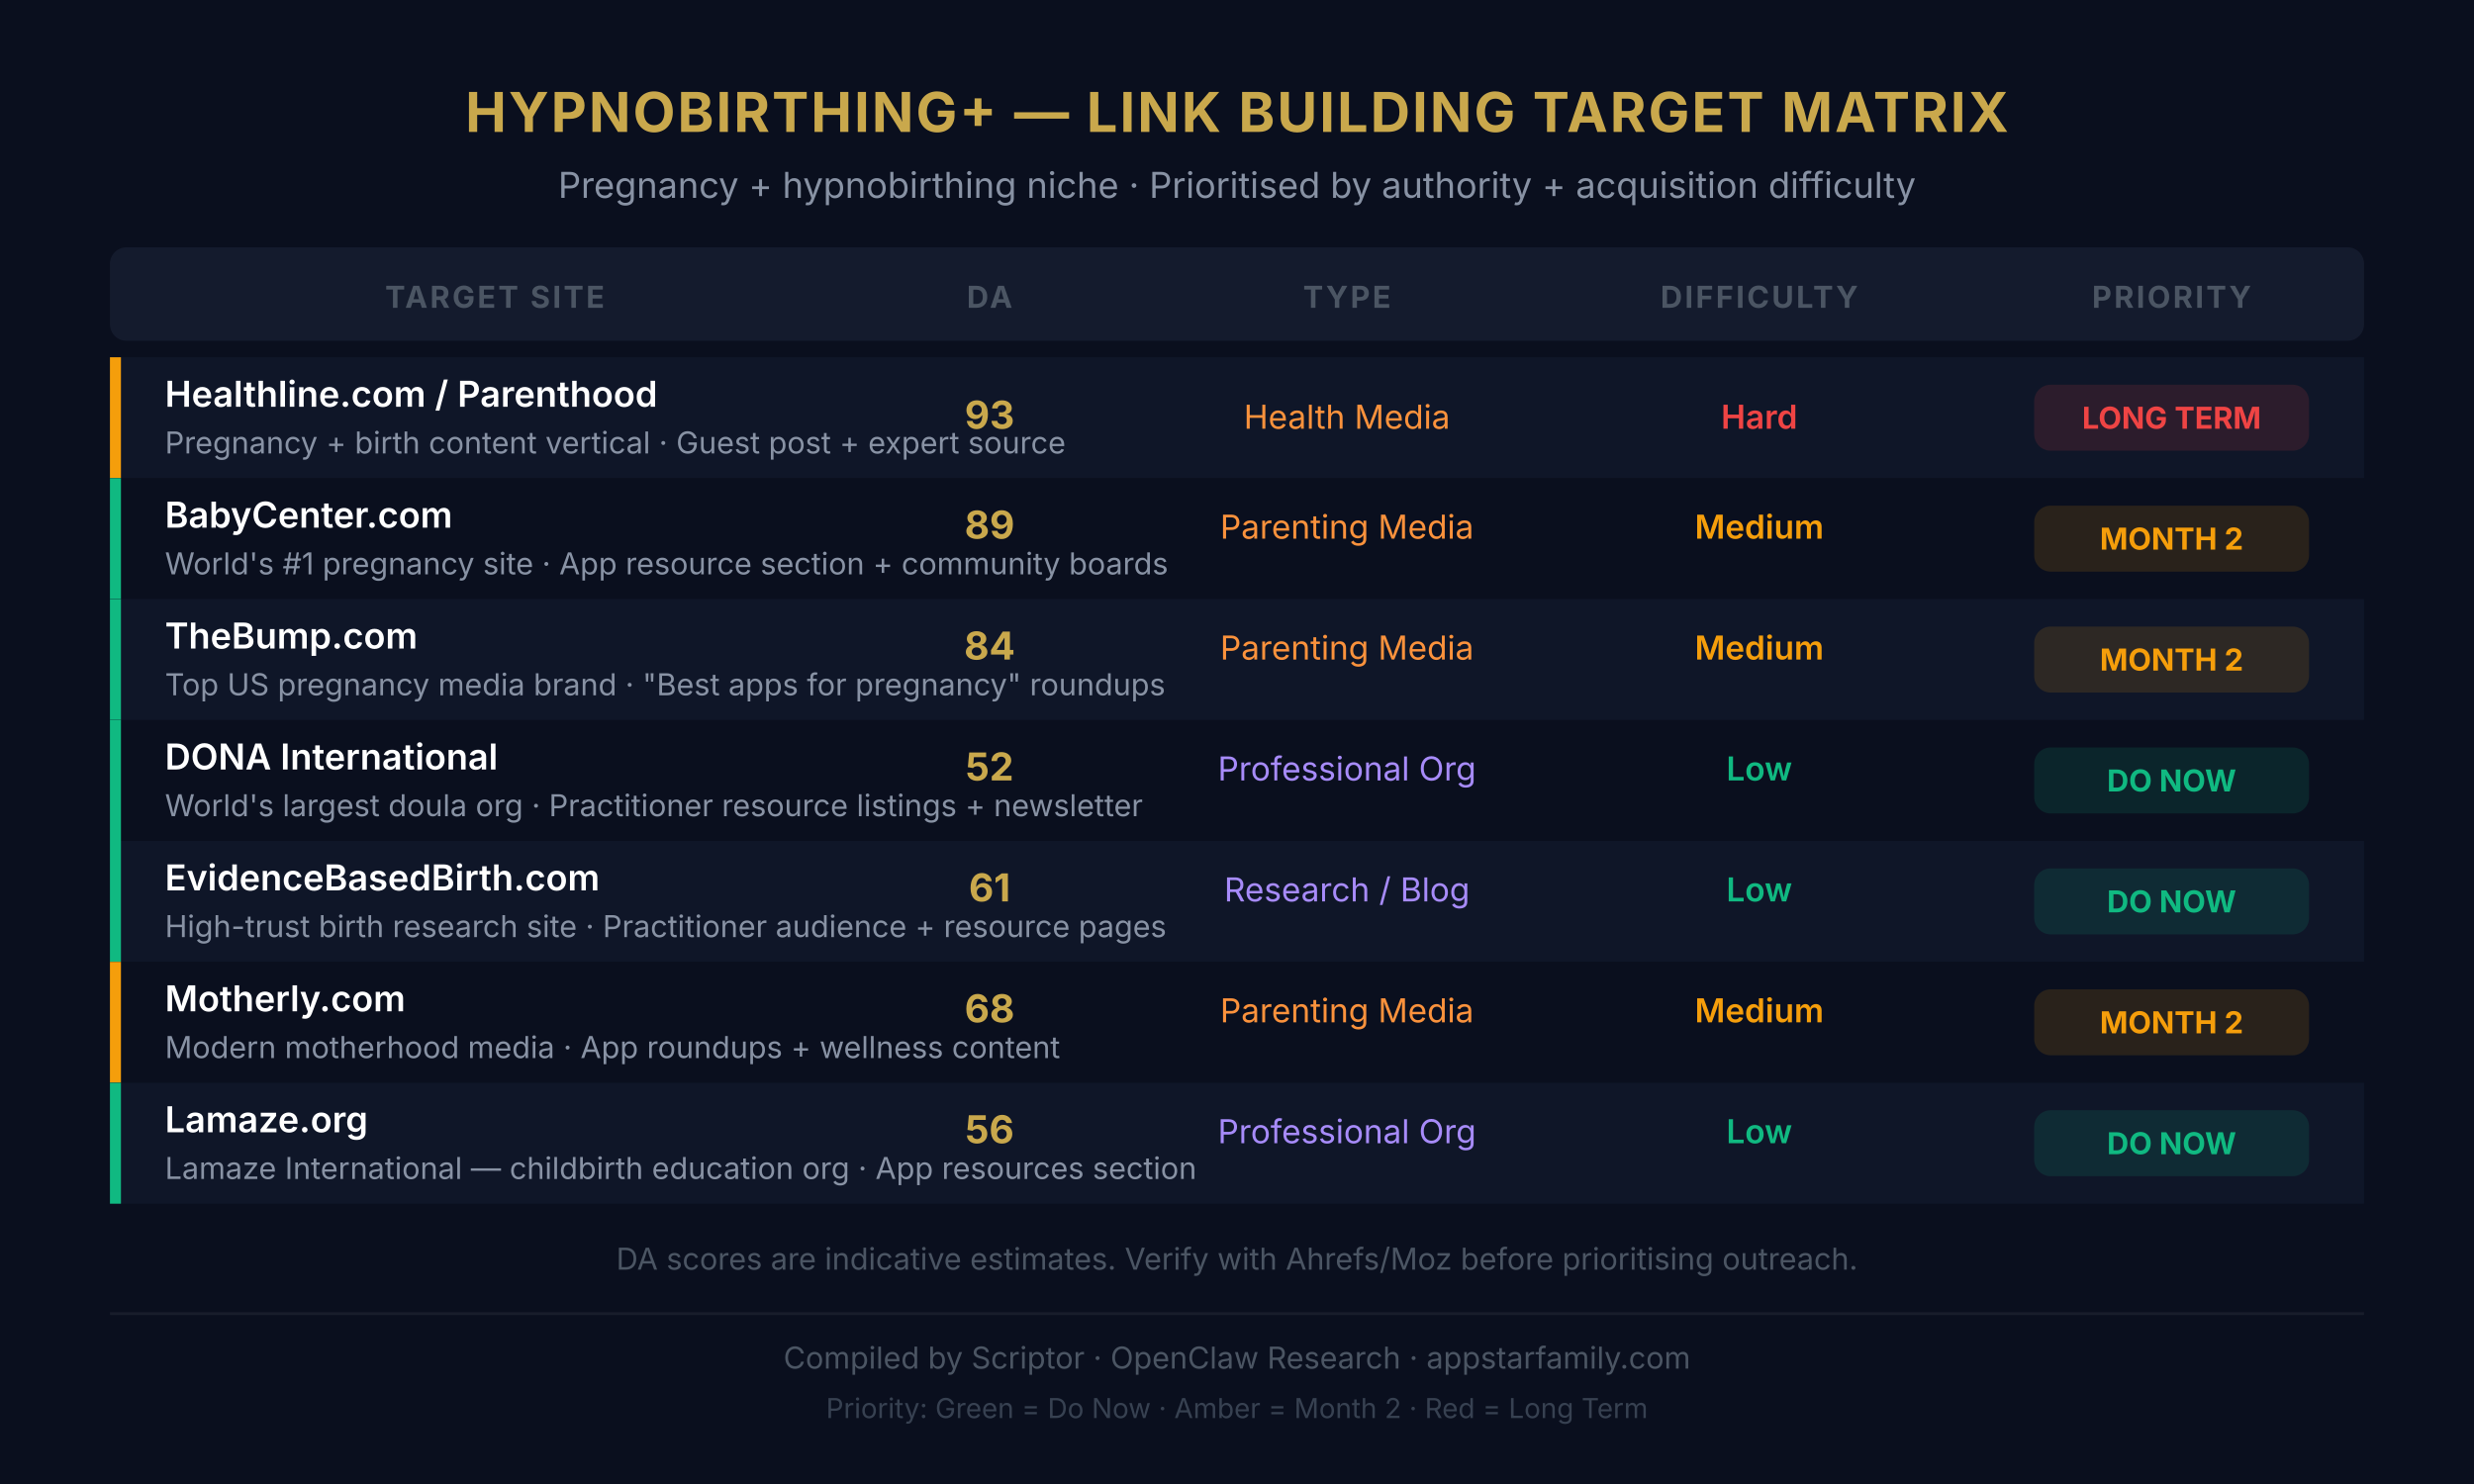
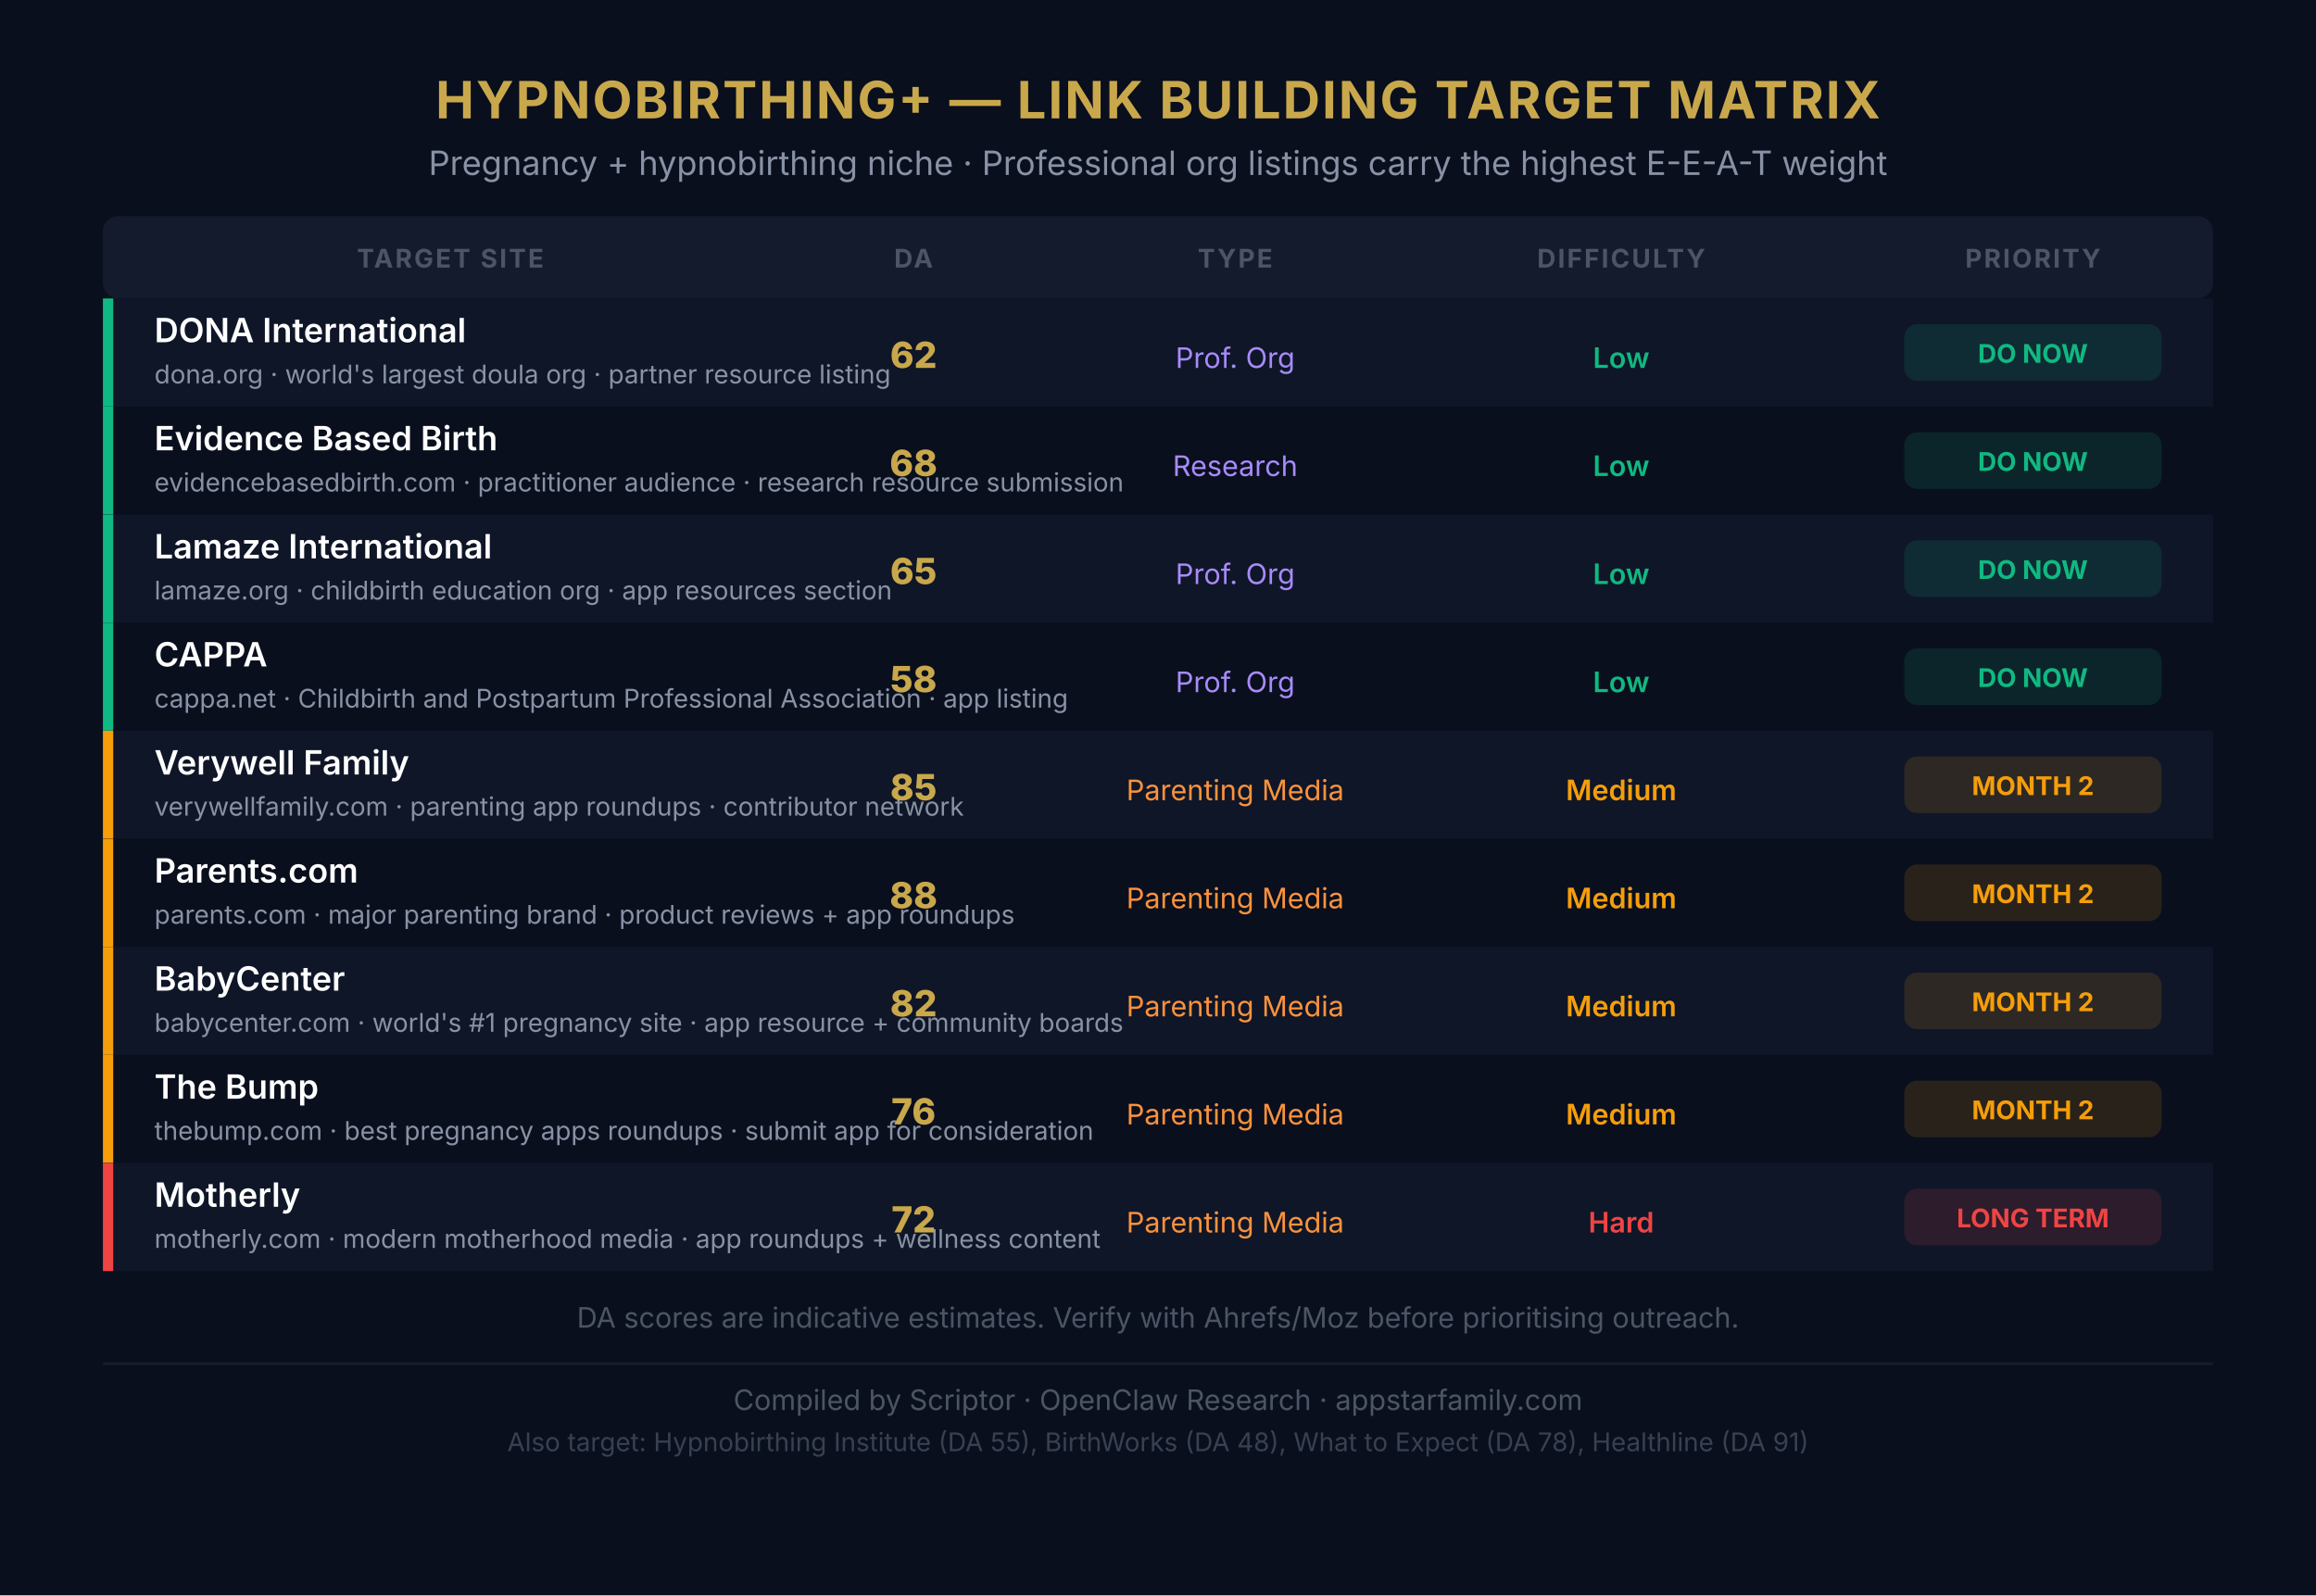
- <svg xmlns="http://www.w3.org/2000/svg" viewBox="0 0 900 540" font-family="system-ui, -apple-system, 'Segoe UI', sans-serif">
-   <rect width="900" height="540" fill="#0A0F1E" />
-   <text x="450" y="48" text-anchor="middle" fill="#C9A84C" font-size="20" font-weight="700" letter-spacing="0.04em">HYPNOBIRTHING+ — LINK BUILDING TARGET MATRIX</text>
-   <text x="450" y="72" text-anchor="middle" fill="#8892A4" font-size="13">Pregnancy + hypnobirthing niche · Prioritised by authority + acquisition difficulty</text>
-   <rect x="40" y="90" width="820" height="34" rx="6" fill="#141B2D" />
-   <text x="180" y="112" text-anchor="middle" fill="#4B5563" font-size="11" font-weight="700" letter-spacing="0.08em">TARGET SITE</text>
-   <text x="360" y="112" text-anchor="middle" fill="#4B5563" font-size="11" font-weight="700" letter-spacing="0.08em">DA</text>
-   <text x="490" y="112" text-anchor="middle" fill="#4B5563" font-size="11" font-weight="700" letter-spacing="0.08em">TYPE</text>
-   <text x="640" y="112" text-anchor="middle" fill="#4B5563" font-size="11" font-weight="700" letter-spacing="0.08em">DIFFICULTY</text>
-   <text x="790" y="112" text-anchor="middle" fill="#4B5563" font-size="11" font-weight="700" letter-spacing="0.08em">PRIORITY</text>
-   <rect x="40" y="130" width="820" height="44" rx="0" fill="#0F1628" />
-   <rect x="40" y="130" width="4" height="44" fill="#F59E0B" />
-   <text x="60" y="148" fill="#FFFFFF" font-size="13" font-weight="600">Healthline.com / Parenthood</text>
-   <text x="60" y="165" fill="#8892A4" font-size="11">Pregnancy + birth content vertical · Guest post + expert source</text>
-   <text x="360" y="156" text-anchor="middle" fill="#C9A84C" font-size="14" font-weight="700">93</text>
-   <text x="490" y="156" text-anchor="middle" fill="#FB923C" font-size="12">Health Media</text>
-   <text x="640" y="156" text-anchor="middle" fill="#EF4444" font-size="12" font-weight="600">Hard</text>
-   <rect x="740" y="140" width="100" height="24" rx="6" fill="#EF444422" />
-   <text x="790" y="156" text-anchor="middle" fill="#EF4444" font-size="11" font-weight="700">LONG TERM</text>
-   <rect x="40" y="174" width="820" height="44" rx="0" fill="#0A0F1E" />
-   <rect x="40" y="174" width="4" height="44" fill="#10B981" />
-   <text x="60" y="192" fill="#FFFFFF" font-size="13" font-weight="600">BabyCenter.com</text>
-   <text x="60" y="209" fill="#8892A4" font-size="11">World's #1 pregnancy site · App resource section + community boards</text>
-   <text x="360" y="196" text-anchor="middle" fill="#C9A84C" font-size="14" font-weight="700">89</text>
-   <text x="490" y="196" text-anchor="middle" fill="#FB923C" font-size="12">Parenting Media</text>
-   <text x="640" y="196" text-anchor="middle" fill="#F59E0B" font-size="12" font-weight="600">Medium</text>
-   <rect x="740" y="184" width="100" height="24" rx="6" fill="#F59E0B22" />
-   <text x="790" y="200" text-anchor="middle" fill="#F59E0B" font-size="11" font-weight="700">MONTH 2</text>
-   <rect x="40" y="218" width="820" height="44" rx="0" fill="#0F1628" />
-   <rect x="40" y="218" width="4" height="44" fill="#10B981" />
-   <text x="60" y="236" fill="#FFFFFF" font-size="13" font-weight="600">TheBump.com</text>
-   <text x="60" y="253" fill="#8892A4" font-size="11">Top US pregnancy media brand · "Best apps for pregnancy" roundups</text>
-   <text x="360" y="240" text-anchor="middle" fill="#C9A84C" font-size="14" font-weight="700">84</text>
-   <text x="490" y="240" text-anchor="middle" fill="#FB923C" font-size="12">Parenting Media</text>
-   <text x="640" y="240" text-anchor="middle" fill="#F59E0B" font-size="12" font-weight="600">Medium</text>
-   <rect x="740" y="228" width="100" height="24" rx="6" fill="#F59E0B22" />
-   <text x="790" y="244" text-anchor="middle" fill="#F59E0B" font-size="11" font-weight="700">MONTH 2</text>
-   <rect x="40" y="262" width="820" height="44" rx="0" fill="#0A0F1E" />
-   <rect x="40" y="262" width="4" height="44" fill="#10B981" />
-   <text x="60" y="280" fill="#FFFFFF" font-size="13" font-weight="600">DONA International</text>
-   <text x="60" y="297" fill="#8892A4" font-size="11">World's largest doula org · Practitioner resource listings + newsletter</text>
-   <text x="360" y="284" text-anchor="middle" fill="#C9A84C" font-size="14" font-weight="700">52</text>
-   <text x="490" y="284" text-anchor="middle" fill="#A78BFA" font-size="12">Professional Org</text>
-   <text x="640" y="284" text-anchor="middle" fill="#10B981" font-size="12" font-weight="600">Low</text>
-   <rect x="740" y="272" width="100" height="24" rx="6" fill="#10B98122" />
-   <text x="790" y="288" text-anchor="middle" fill="#10B981" font-size="11" font-weight="700">DO NOW</text>
-   <rect x="40" y="306" width="820" height="44" rx="0" fill="#0F1628" />
-   <rect x="40" y="306" width="4" height="44" fill="#10B981" />
-   <text x="60" y="324" fill="#FFFFFF" font-size="13" font-weight="600">EvidenceBasedBirth.com</text>
-   <text x="60" y="341" fill="#8892A4" font-size="11">High-trust birth research site · Practitioner audience + resource pages</text>
-   <text x="360" y="328" text-anchor="middle" fill="#C9A84C" font-size="14" font-weight="700">61</text>
-   <text x="490" y="328" text-anchor="middle" fill="#A78BFA" font-size="12">Research / Blog</text>
-   <text x="640" y="328" text-anchor="middle" fill="#10B981" font-size="12" font-weight="600">Low</text>
-   <rect x="740" y="316" width="100" height="24" rx="6" fill="#10B98122" />
-   <text x="790" y="332" text-anchor="middle" fill="#10B981" font-size="11" font-weight="700">DO NOW</text>
-   <rect x="40" y="350" width="820" height="44" rx="0" fill="#0A0F1E" />
-   <rect x="40" y="350" width="4" height="44" fill="#F59E0B" />
-   <text x="60" y="368" fill="#FFFFFF" font-size="13" font-weight="600">Motherly.com</text>
-   <text x="60" y="385" fill="#8892A4" font-size="11">Modern motherhood media · App roundups + wellness content</text>
-   <text x="360" y="372" text-anchor="middle" fill="#C9A84C" font-size="14" font-weight="700">68</text>
-   <text x="490" y="372" text-anchor="middle" fill="#FB923C" font-size="12">Parenting Media</text>
-   <text x="640" y="372" text-anchor="middle" fill="#F59E0B" font-size="12" font-weight="600">Medium</text>
-   <rect x="740" y="360" width="100" height="24" rx="6" fill="#F59E0B22" />
-   <text x="790" y="376" text-anchor="middle" fill="#F59E0B" font-size="11" font-weight="700">MONTH 2</text>
-   <rect x="40" y="394" width="820" height="44" rx="0" fill="#0F1628" />
-   <rect x="40" y="394" width="4" height="44" fill="#10B981" />
-   <text x="60" y="412" fill="#FFFFFF" font-size="13" font-weight="600">Lamaze.org</text>
-   <text x="60" y="429" fill="#8892A4" font-size="11">Lamaze International — childbirth education org · App resources section</text>
-   <text x="360" y="416" text-anchor="middle" fill="#C9A84C" font-size="14" font-weight="700">56</text>
-   <text x="490" y="416" text-anchor="middle" fill="#A78BFA" font-size="12">Professional Org</text>
-   <text x="640" y="416" text-anchor="middle" fill="#10B981" font-size="12" font-weight="600">Low</text>
-   <rect x="740" y="404" width="100" height="24" rx="6" fill="#10B98122" />
-   <text x="790" y="420" text-anchor="middle" fill="#10B981" font-size="11" font-weight="700">DO NOW</text>
-   <text x="450" y="462" text-anchor="middle" fill="#4B5563" font-size="11">DA scores are indicative estimates. Verify with Ahrefs/Moz before prioritising outreach.</text>
-   <line x1="40" y1="478" x2="860" y2="478" stroke="rgba(255,255,255,0.06)" stroke-width="1" />
-   <text x="450" y="498" text-anchor="middle" fill="#4B5563" font-size="11">Compiled by Scriptor · OpenClaw Research · appstarfamily.com</text>
-   <text x="450" y="516" text-anchor="middle" fill="#374151" font-size="10">Priority: Green = Do Now · Amber = Month 2 · Red = Long Term</text>
+ <svg xmlns="http://www.w3.org/2000/svg" viewBox="0 0 900 620" font-family="system-ui, -apple-system, 'Segoe UI', sans-serif">
+   <rect width="900" height="620" fill="#0A0F1E" />
+   <text x="450" y="46" text-anchor="middle" fill="#C9A84C" font-size="20" font-weight="700" letter-spacing="0.04em">HYPNOBIRTHING+ — LINK BUILDING TARGET MATRIX</text>
+   <text x="450" y="68" text-anchor="middle" fill="#8892A4" font-size="13">Pregnancy + hypnobirthing niche · Professional org listings carry the highest E-E-A-T weight</text>
+   <rect x="40" y="84" width="820" height="32" rx="6" fill="#141B2D" />
+   <text x="175" y="104" text-anchor="middle" fill="#4B5563" font-size="10" font-weight="700" letter-spacing="0.08em">TARGET SITE</text>
+   <text x="355" y="104" text-anchor="middle" fill="#4B5563" font-size="10" font-weight="700" letter-spacing="0.08em">DA</text>
+   <text x="480" y="104" text-anchor="middle" fill="#4B5563" font-size="10" font-weight="700" letter-spacing="0.08em">TYPE</text>
+   <text x="630" y="104" text-anchor="middle" fill="#4B5563" font-size="10" font-weight="700" letter-spacing="0.08em">DIFFICULTY</text>
+   <text x="790" y="104" text-anchor="middle" fill="#4B5563" font-size="10" font-weight="700" letter-spacing="0.08em">PRIORITY</text>
+   <rect x="40" y="116" width="820" height="42" fill="#0F1628" />
+   <rect x="40" y="116" width="4" height="42" fill="#10B981" />
+   <text x="60" y="133" fill="#FFFFFF" font-size="13" font-weight="600">DONA International</text>
+   <text x="60" y="149" fill="#8892A4" font-size="10">dona.org · world's largest doula org · partner resource listing</text>
+   <text x="355" y="143" text-anchor="middle" fill="#C9A84C" font-size="14" font-weight="800">62</text>
+   <text x="480" y="143" text-anchor="middle" fill="#A78BFA" font-size="11">Prof. Org</text>
+   <text x="630" y="143" text-anchor="middle" fill="#10B981" font-size="11" font-weight="600">Low</text>
+   <rect x="740" y="126" width="100" height="22" rx="5" fill="#10B98122" />
+   <text x="790" y="141" text-anchor="middle" fill="#10B981" font-size="10" font-weight="700">DO NOW</text>
+   <rect x="40" y="158" width="820" height="42" fill="#0A0F1E" />
+   <rect x="40" y="158" width="4" height="42" fill="#10B981" />
+   <text x="60" y="175" fill="#FFFFFF" font-size="13" font-weight="600">Evidence Based Birth</text>
+   <text x="60" y="191" fill="#8892A4" font-size="10">evidencebasedbirth.com · practitioner audience · research resource submission</text>
+   <text x="355" y="185" text-anchor="middle" fill="#C9A84C" font-size="14" font-weight="800">68</text>
+   <text x="480" y="185" text-anchor="middle" fill="#A78BFA" font-size="11">Research</text>
+   <text x="630" y="185" text-anchor="middle" fill="#10B981" font-size="11" font-weight="600">Low</text>
+   <rect x="740" y="168" width="100" height="22" rx="5" fill="#10B98122" />
+   <text x="790" y="183" text-anchor="middle" fill="#10B981" font-size="10" font-weight="700">DO NOW</text>
+   <rect x="40" y="200" width="820" height="42" fill="#0F1628" />
+   <rect x="40" y="200" width="4" height="42" fill="#10B981" />
+   <text x="60" y="217" fill="#FFFFFF" font-size="13" font-weight="600">Lamaze International</text>
+   <text x="60" y="233" fill="#8892A4" font-size="10">lamaze.org · childbirth education org · app resources section</text>
+   <text x="355" y="227" text-anchor="middle" fill="#C9A84C" font-size="14" font-weight="800">65</text>
+   <text x="480" y="227" text-anchor="middle" fill="#A78BFA" font-size="11">Prof. Org</text>
+   <text x="630" y="227" text-anchor="middle" fill="#10B981" font-size="11" font-weight="600">Low</text>
+   <rect x="740" y="210" width="100" height="22" rx="5" fill="#10B98122" />
+   <text x="790" y="225" text-anchor="middle" fill="#10B981" font-size="10" font-weight="700">DO NOW</text>
+   <rect x="40" y="242" width="820" height="42" fill="#0A0F1E" />
+   <rect x="40" y="242" width="4" height="42" fill="#10B981" />
+   <text x="60" y="259" fill="#FFFFFF" font-size="13" font-weight="600">CAPPA</text>
+   <text x="60" y="275" fill="#8892A4" font-size="10">cappa.net · Childbirth and Postpartum Professional Association · app listing</text>
+   <text x="355" y="269" text-anchor="middle" fill="#C9A84C" font-size="14" font-weight="800">58</text>
+   <text x="480" y="269" text-anchor="middle" fill="#A78BFA" font-size="11">Prof. Org</text>
+   <text x="630" y="269" text-anchor="middle" fill="#10B981" font-size="11" font-weight="600">Low</text>
+   <rect x="740" y="252" width="100" height="22" rx="5" fill="#10B98122" />
+   <text x="790" y="267" text-anchor="middle" fill="#10B981" font-size="10" font-weight="700">DO NOW</text>
+   <rect x="40" y="284" width="820" height="42" fill="#0F1628" />
+   <rect x="40" y="284" width="4" height="42" fill="#F59E0B" />
+   <text x="60" y="301" fill="#FFFFFF" font-size="13" font-weight="600">Verywell Family</text>
+   <text x="60" y="317" fill="#8892A4" font-size="10">verywellfamily.com · parenting app roundups · contributor network</text>
+   <text x="355" y="311" text-anchor="middle" fill="#C9A84C" font-size="14" font-weight="800">85</text>
+   <text x="480" y="311" text-anchor="middle" fill="#FB923C" font-size="11">Parenting Media</text>
+   <text x="630" y="311" text-anchor="middle" fill="#F59E0B" font-size="11" font-weight="600">Medium</text>
+   <rect x="740" y="294" width="100" height="22" rx="5" fill="#F59E0B22" />
+   <text x="790" y="309" text-anchor="middle" fill="#F59E0B" font-size="10" font-weight="700">MONTH 2</text>
+   <rect x="40" y="326" width="820" height="42" fill="#0A0F1E" />
+   <rect x="40" y="326" width="4" height="42" fill="#F59E0B" />
+   <text x="60" y="343" fill="#FFFFFF" font-size="13" font-weight="600">Parents.com</text>
+   <text x="60" y="359" fill="#8892A4" font-size="10">parents.com · major parenting brand · product reviews + app roundups</text>
+   <text x="355" y="353" text-anchor="middle" fill="#C9A84C" font-size="14" font-weight="800">88</text>
+   <text x="480" y="353" text-anchor="middle" fill="#FB923C" font-size="11">Parenting Media</text>
+   <text x="630" y="353" text-anchor="middle" fill="#F59E0B" font-size="11" font-weight="600">Medium</text>
+   <rect x="740" y="336" width="100" height="22" rx="5" fill="#F59E0B22" />
+   <text x="790" y="351" text-anchor="middle" fill="#F59E0B" font-size="10" font-weight="700">MONTH 2</text>
+   <rect x="40" y="368" width="820" height="42" fill="#0F1628" />
+   <rect x="40" y="368" width="4" height="42" fill="#F59E0B" />
+   <text x="60" y="385" fill="#FFFFFF" font-size="13" font-weight="600">BabyCenter</text>
+   <text x="60" y="401" fill="#8892A4" font-size="10">babycenter.com · world's #1 pregnancy site · app resource + community boards</text>
+   <text x="355" y="395" text-anchor="middle" fill="#C9A84C" font-size="14" font-weight="800">82</text>
+   <text x="480" y="395" text-anchor="middle" fill="#FB923C" font-size="11">Parenting Media</text>
+   <text x="630" y="395" text-anchor="middle" fill="#F59E0B" font-size="11" font-weight="600">Medium</text>
+   <rect x="740" y="378" width="100" height="22" rx="5" fill="#F59E0B22" />
+   <text x="790" y="393" text-anchor="middle" fill="#F59E0B" font-size="10" font-weight="700">MONTH 2</text>
+   <rect x="40" y="410" width="820" height="42" fill="#0A0F1E" />
+   <rect x="40" y="410" width="4" height="42" fill="#F59E0B" />
+   <text x="60" y="427" fill="#FFFFFF" font-size="13" font-weight="600">The Bump</text>
+   <text x="60" y="443" fill="#8892A4" font-size="10">thebump.com · best pregnancy apps roundups · submit app for consideration</text>
+   <text x="355" y="437" text-anchor="middle" fill="#C9A84C" font-size="14" font-weight="800">76</text>
+   <text x="480" y="437" text-anchor="middle" fill="#FB923C" font-size="11">Parenting Media</text>
+   <text x="630" y="437" text-anchor="middle" fill="#F59E0B" font-size="11" font-weight="600">Medium</text>
+   <rect x="740" y="420" width="100" height="22" rx="5" fill="#F59E0B22" />
+   <text x="790" y="435" text-anchor="middle" fill="#F59E0B" font-size="10" font-weight="700">MONTH 2</text>
+   <rect x="40" y="452" width="820" height="42" fill="#0F1628" />
+   <rect x="40" y="452" width="4" height="42" fill="#EF4444" />
+   <text x="60" y="469" fill="#FFFFFF" font-size="13" font-weight="600">Motherly</text>
+   <text x="60" y="485" fill="#8892A4" font-size="10">motherly.com · modern motherhood media · app roundups + wellness content</text>
+   <text x="355" y="479" text-anchor="middle" fill="#C9A84C" font-size="14" font-weight="800">72</text>
+   <text x="480" y="479" text-anchor="middle" fill="#FB923C" font-size="11">Parenting Media</text>
+   <text x="630" y="479" text-anchor="middle" fill="#EF4444" font-size="11" font-weight="600">Hard</text>
+   <rect x="740" y="462" width="100" height="22" rx="5" fill="#EF444422" />
+   <text x="790" y="477" text-anchor="middle" fill="#EF4444" font-size="10" font-weight="700">LONG TERM</text>
+   <text x="450" y="516" text-anchor="middle" fill="#4B5563" font-size="11">DA scores are indicative estimates. Verify with Ahrefs/Moz before prioritising outreach.</text>
+   <line x1="40" y1="530" x2="860" y2="530" stroke="rgba(255,255,255,0.06)" stroke-width="1" />
+   <text x="450" y="548" text-anchor="middle" fill="#4B5563" font-size="11">Compiled by Scriptor · OpenClaw Research · appstarfamily.com</text>
+   <text x="450" y="564" text-anchor="middle" fill="#374151" font-size="10">Also target: Hypnobirthing Institute (DA 55), BirthWorks (DA 48), What to Expect (DA 78), Healthline (DA 91)</text>
</svg>
